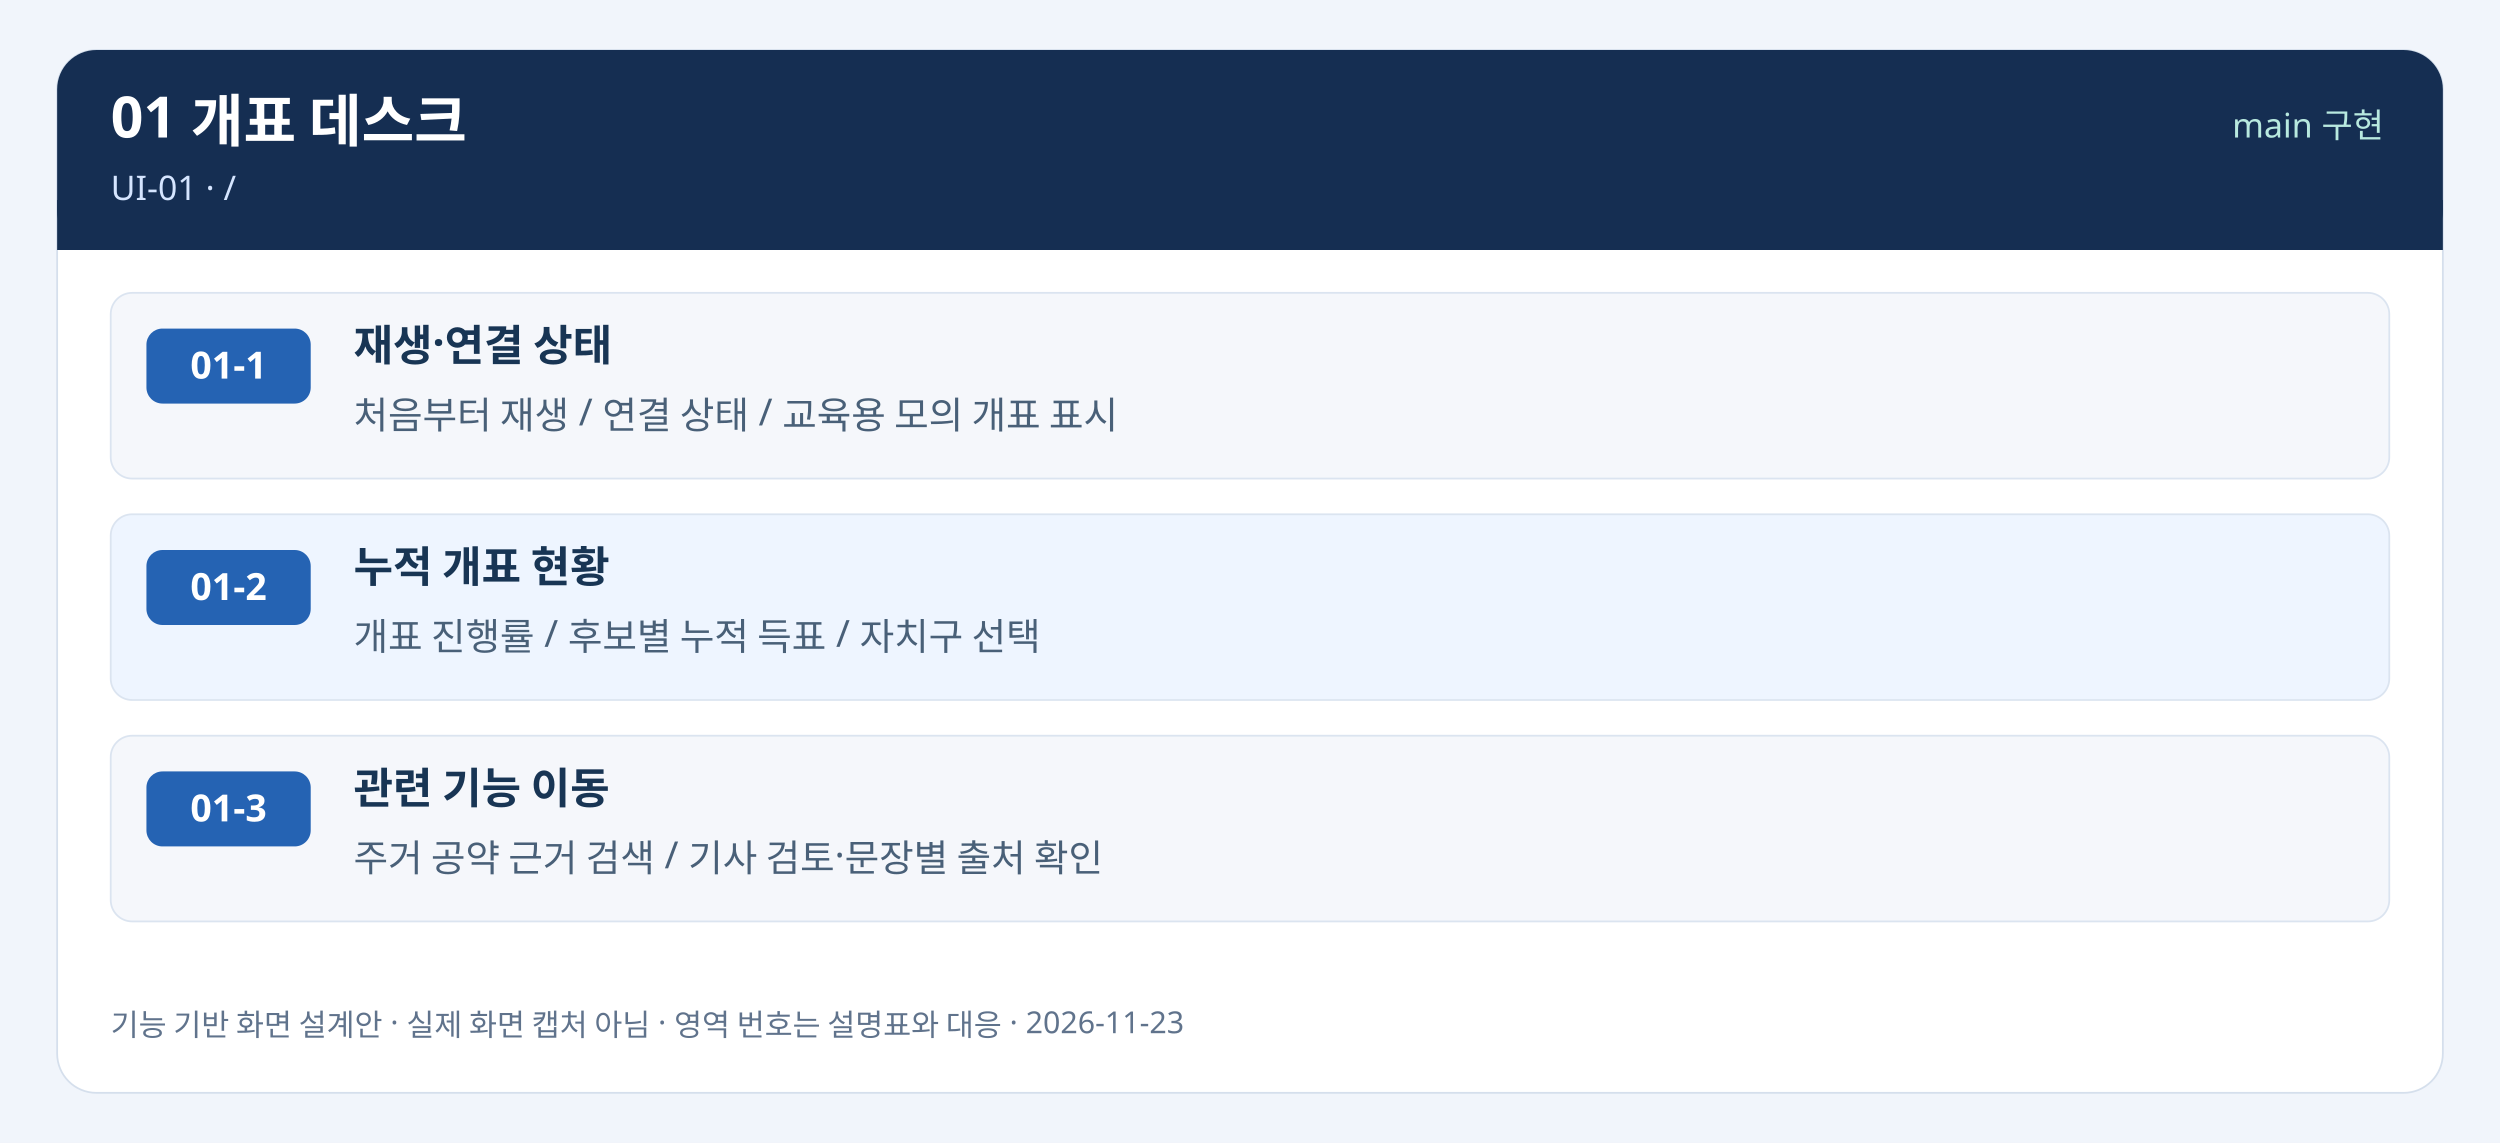
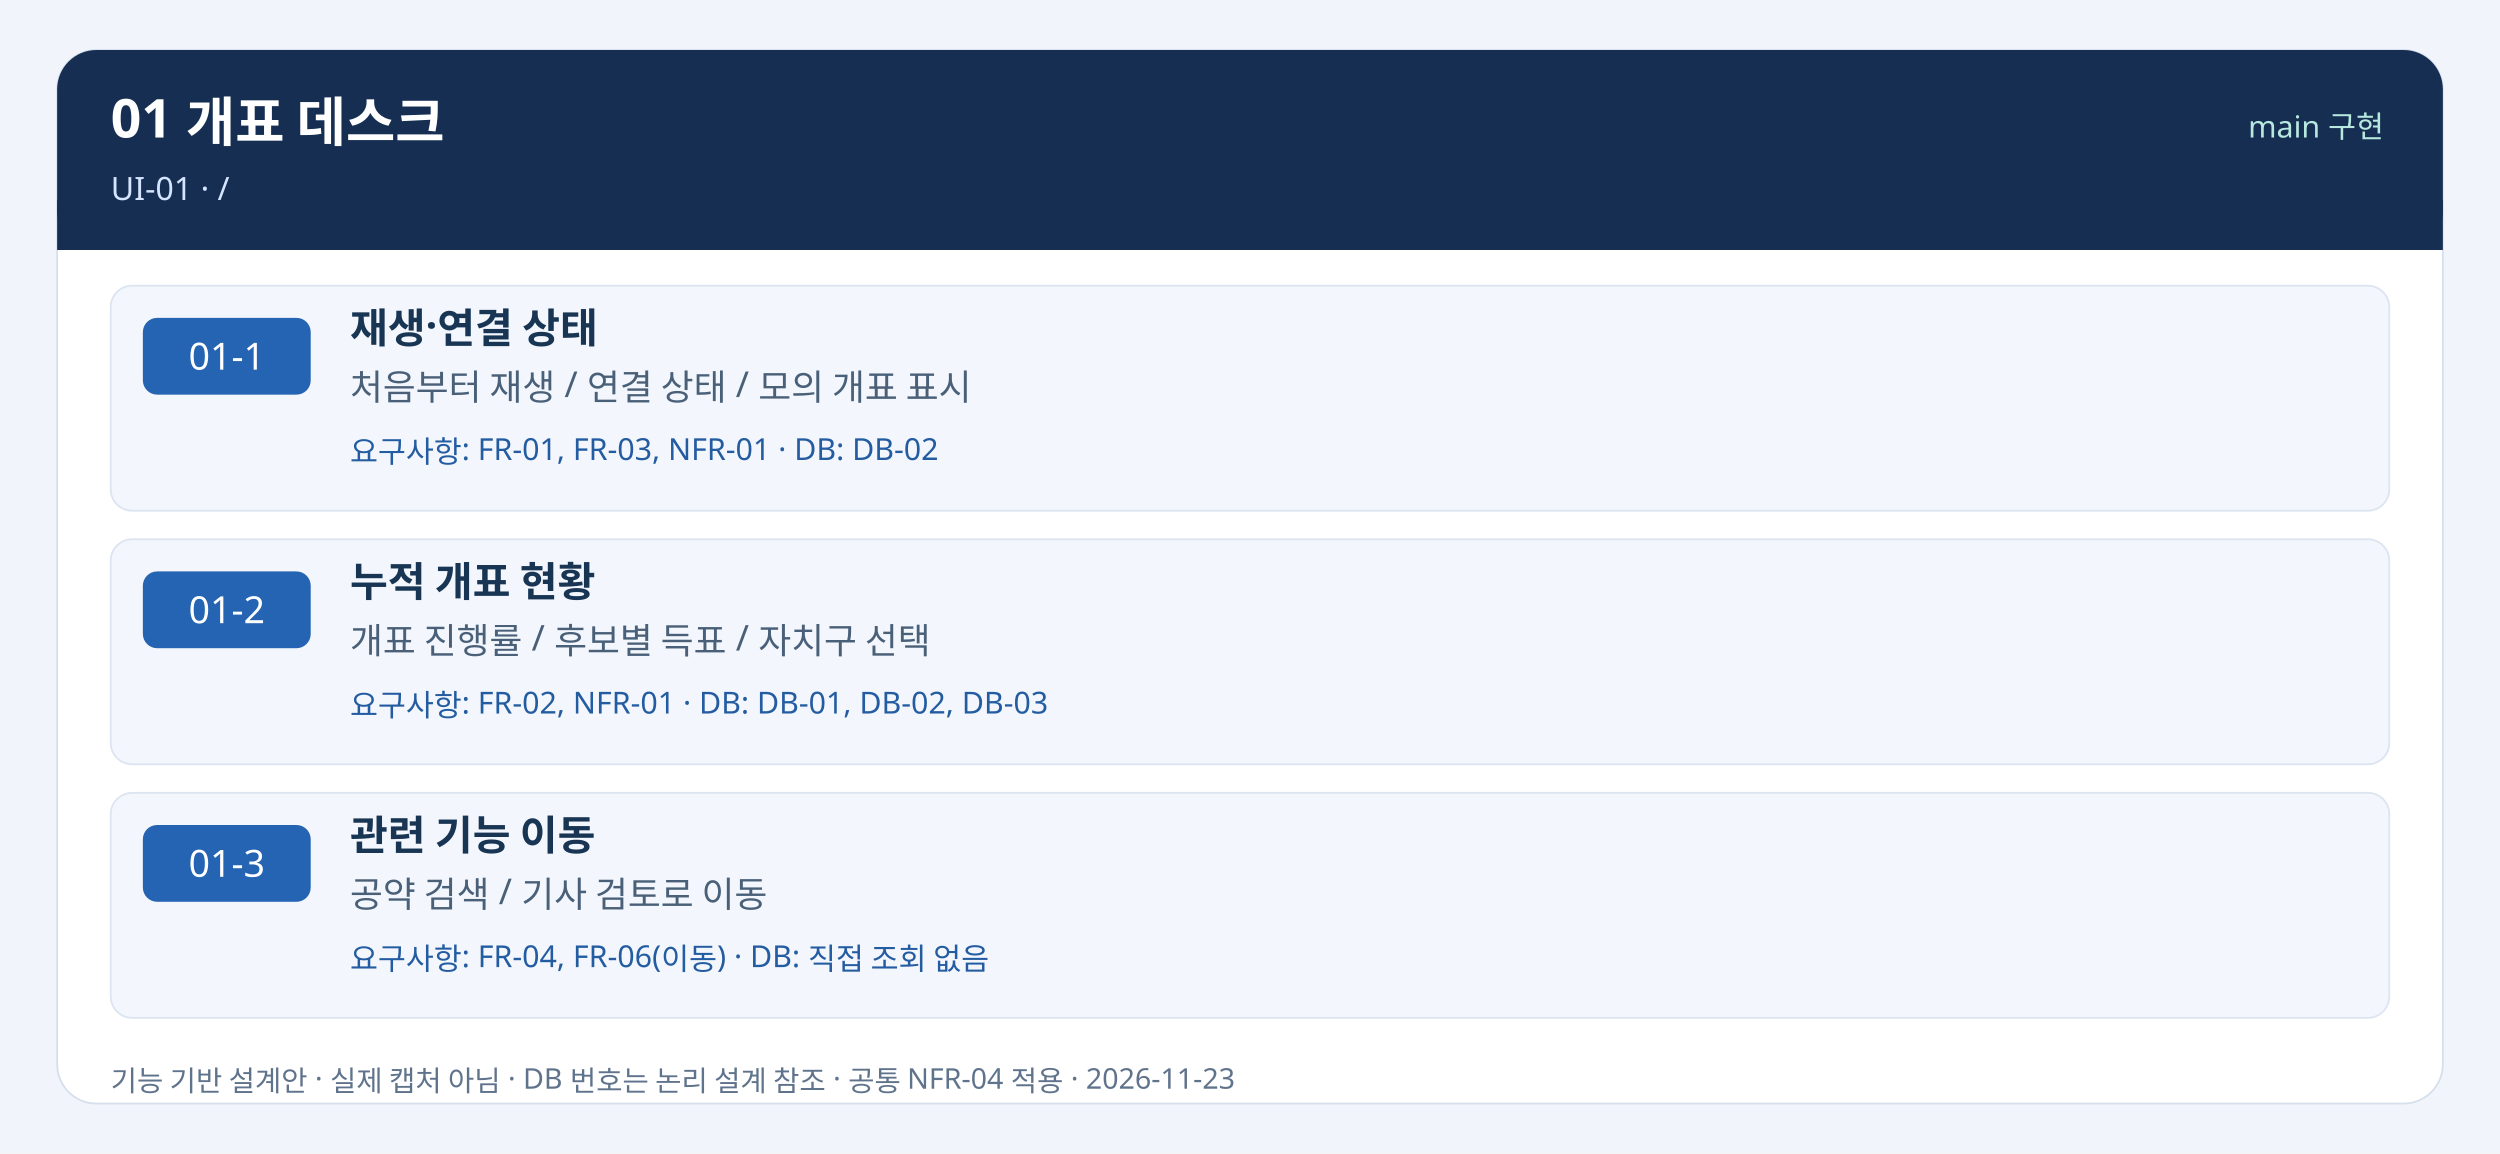
- <svg xmlns="http://www.w3.org/2000/svg" width="1400" height="640" viewBox="0 0 1400 640">
-   <rect width="1400" height="640" fill="#f1f5fb" />
+ <svg xmlns="http://www.w3.org/2000/svg" width="1400" height="646" viewBox="0 0 1400 646">
+   <rect width="1400" height="646" fill="#f1f5fb" />
  <g font-family="'Malgun Gothic','Noto Sans KR',sans-serif">
-     <rect x="32" y="28" width="1336" height="584" rx="22" fill="white" stroke="#d5dfec" />
+     <rect x="32" y="28" width="1336" height="590" rx="22" fill="white" stroke="#d5dfec" />
    <rect x="32" y="28" width="1336" height="112" rx="22" fill="#152e52" />
    <rect x="32" y="112" width="1336" height="28" fill="#152e52" />
-     <text x="62" y="77" font-size="32" font-weight="700" fill="#ffffff">01  개표 데스크</text>
-     <text x="62" y="112" font-size="19" fill="#d5e5ff">UI-01 · /</text>
-     <text x="1335" y="77" text-anchor="end" font-size="19" fill="#b8e9df">main 구현</text>
-     <rect x="62" y="164" width="1276" height="104" rx="12" fill="#f5f7fb" stroke="#dbe4f0" />
-     <rect x="82" y="184" width="92" height="42" rx="9" fill="#2563b3" />
-     <text x="128" y="212" text-anchor="middle" font-size="21" font-weight="700" fill="white">01-1</text>
-     <text x="198" y="202" font-size="24" font-weight="700" fill="#183554">재생·연결 상태</text>
-     <text x="198" y="240" font-size="21" fill="#496078">처음부터 재생  /  연결 상태  /  교육용 모의 개표 표시</text>
-     <rect x="62" y="288" width="1276" height="104" rx="12" fill="#eef5ff" stroke="#dbe4f0" />
-     <rect x="82" y="308" width="92" height="42" rx="9" fill="#2563b3" />
-     <text x="128" y="336" text-anchor="middle" font-size="21" font-weight="700" fill="white">01-2</text>
-     <text x="198" y="326" font-size="24" font-weight="700" fill="#183554">누적 개표 현황</text>
-     <text x="198" y="364" font-size="21" fill="#496078">개표 진행률  /  후보별 누적 득표  /  자치구 선택</text>
-     <rect x="62" y="412" width="1276" height="104" rx="12" fill="#f5f7fb" stroke="#dbe4f0" />
-     <rect x="82" y="432" width="92" height="42" rx="9" fill="#2563b3" />
-     <text x="128" y="460" text-anchor="middle" font-size="21" font-weight="700" fill="white">01-3</text>
-     <text x="198" y="450" font-size="24" font-weight="700" fill="#183554">관련 기능 이동</text>
-     <text x="198" y="488" font-size="21" fill="#496078">주거 공약 근거 검색  /  기사 검토·문장별 출처 확인</text>
-     <text x="62" y="580" font-size="17" fill="#60738c">기능 기반 화면 설계안 · 실제 화면 캡처 아님 · 영역 번호는 설명표와 대응 · 2026-11-23</text>
+     <text x="62" y="77" font-size="30" font-weight="700" fill="white">01 개표 데스크</text>
+     <text x="62" y="112" font-size="18" fill="#d5e5ff">UI-01 · /</text>
+     <text x="1335" y="77" text-anchor="end" font-size="17" fill="#b8e9df">main 구현</text>
+     <rect x="62" y="160" width="1276" height="126" rx="12" fill="#f3f7fd" stroke="#dbe4f0" />
+     <rect x="80" y="178" width="94" height="43" rx="8" fill="#2563b3" />
+     <text x="127" y="207" text-anchor="middle" font-size="21" fill="white">01-1</text>
+     <text x="196" y="192" font-size="23" font-weight="700" fill="#183554">재생·연결 상태</text>
+     <text x="196" y="224" font-size="20" fill="#496078">처음부터 재생 / 연결 상태 / 모의 개표 표시</text>
+     <text x="196" y="259" font-size="17" fill="#245ca1">요구사항: FR-01, FR-03, NFR-01 · DB: DB-02</text>
+     <rect x="62" y="302" width="1276" height="126" rx="12" fill="#f3f7fd" stroke="#dbe4f0" />
+     <rect x="80" y="320" width="94" height="43" rx="8" fill="#2563b3" />
+     <text x="127" y="349" text-anchor="middle" font-size="21" fill="white">01-2</text>
+     <text x="196" y="334" font-size="23" font-weight="700" fill="#183554">누적 개표 현황</text>
+     <text x="196" y="366" font-size="20" fill="#496078">개표 진행률 / 후보별 득표 / 자치구 선택</text>
+     <text x="196" y="401" font-size="17" fill="#245ca1">요구사항: FR-02, NFR-01 · DB: DB-01, DB-02, DB-03</text>
+     <rect x="62" y="444" width="1276" height="126" rx="12" fill="#f3f7fd" stroke="#dbe4f0" />
+     <rect x="80" y="462" width="94" height="43" rx="8" fill="#2563b3" />
+     <text x="127" y="491" text-anchor="middle" font-size="21" fill="white">01-3</text>
+     <text x="196" y="476" font-size="23" font-weight="700" fill="#183554">관련 기능 이동</text>
+     <text x="196" y="508" font-size="20" fill="#496078">공약 검색 / 기사 검토로 이동</text>
+     <text x="196" y="543" font-size="17" fill="#245ca1">요구사항: FR-04, FR-06(이동) · DB: 직접 조회 없음</text>
+     <text x="62" y="611" font-size="16" fill="#60738c">기능 기반 설계안 · 실제 캡처 아님 · DB 번호는 논리 설계 참조 · 공통 NFR-04 적용 · 2026-11-23</text>
  </g>
</svg>
